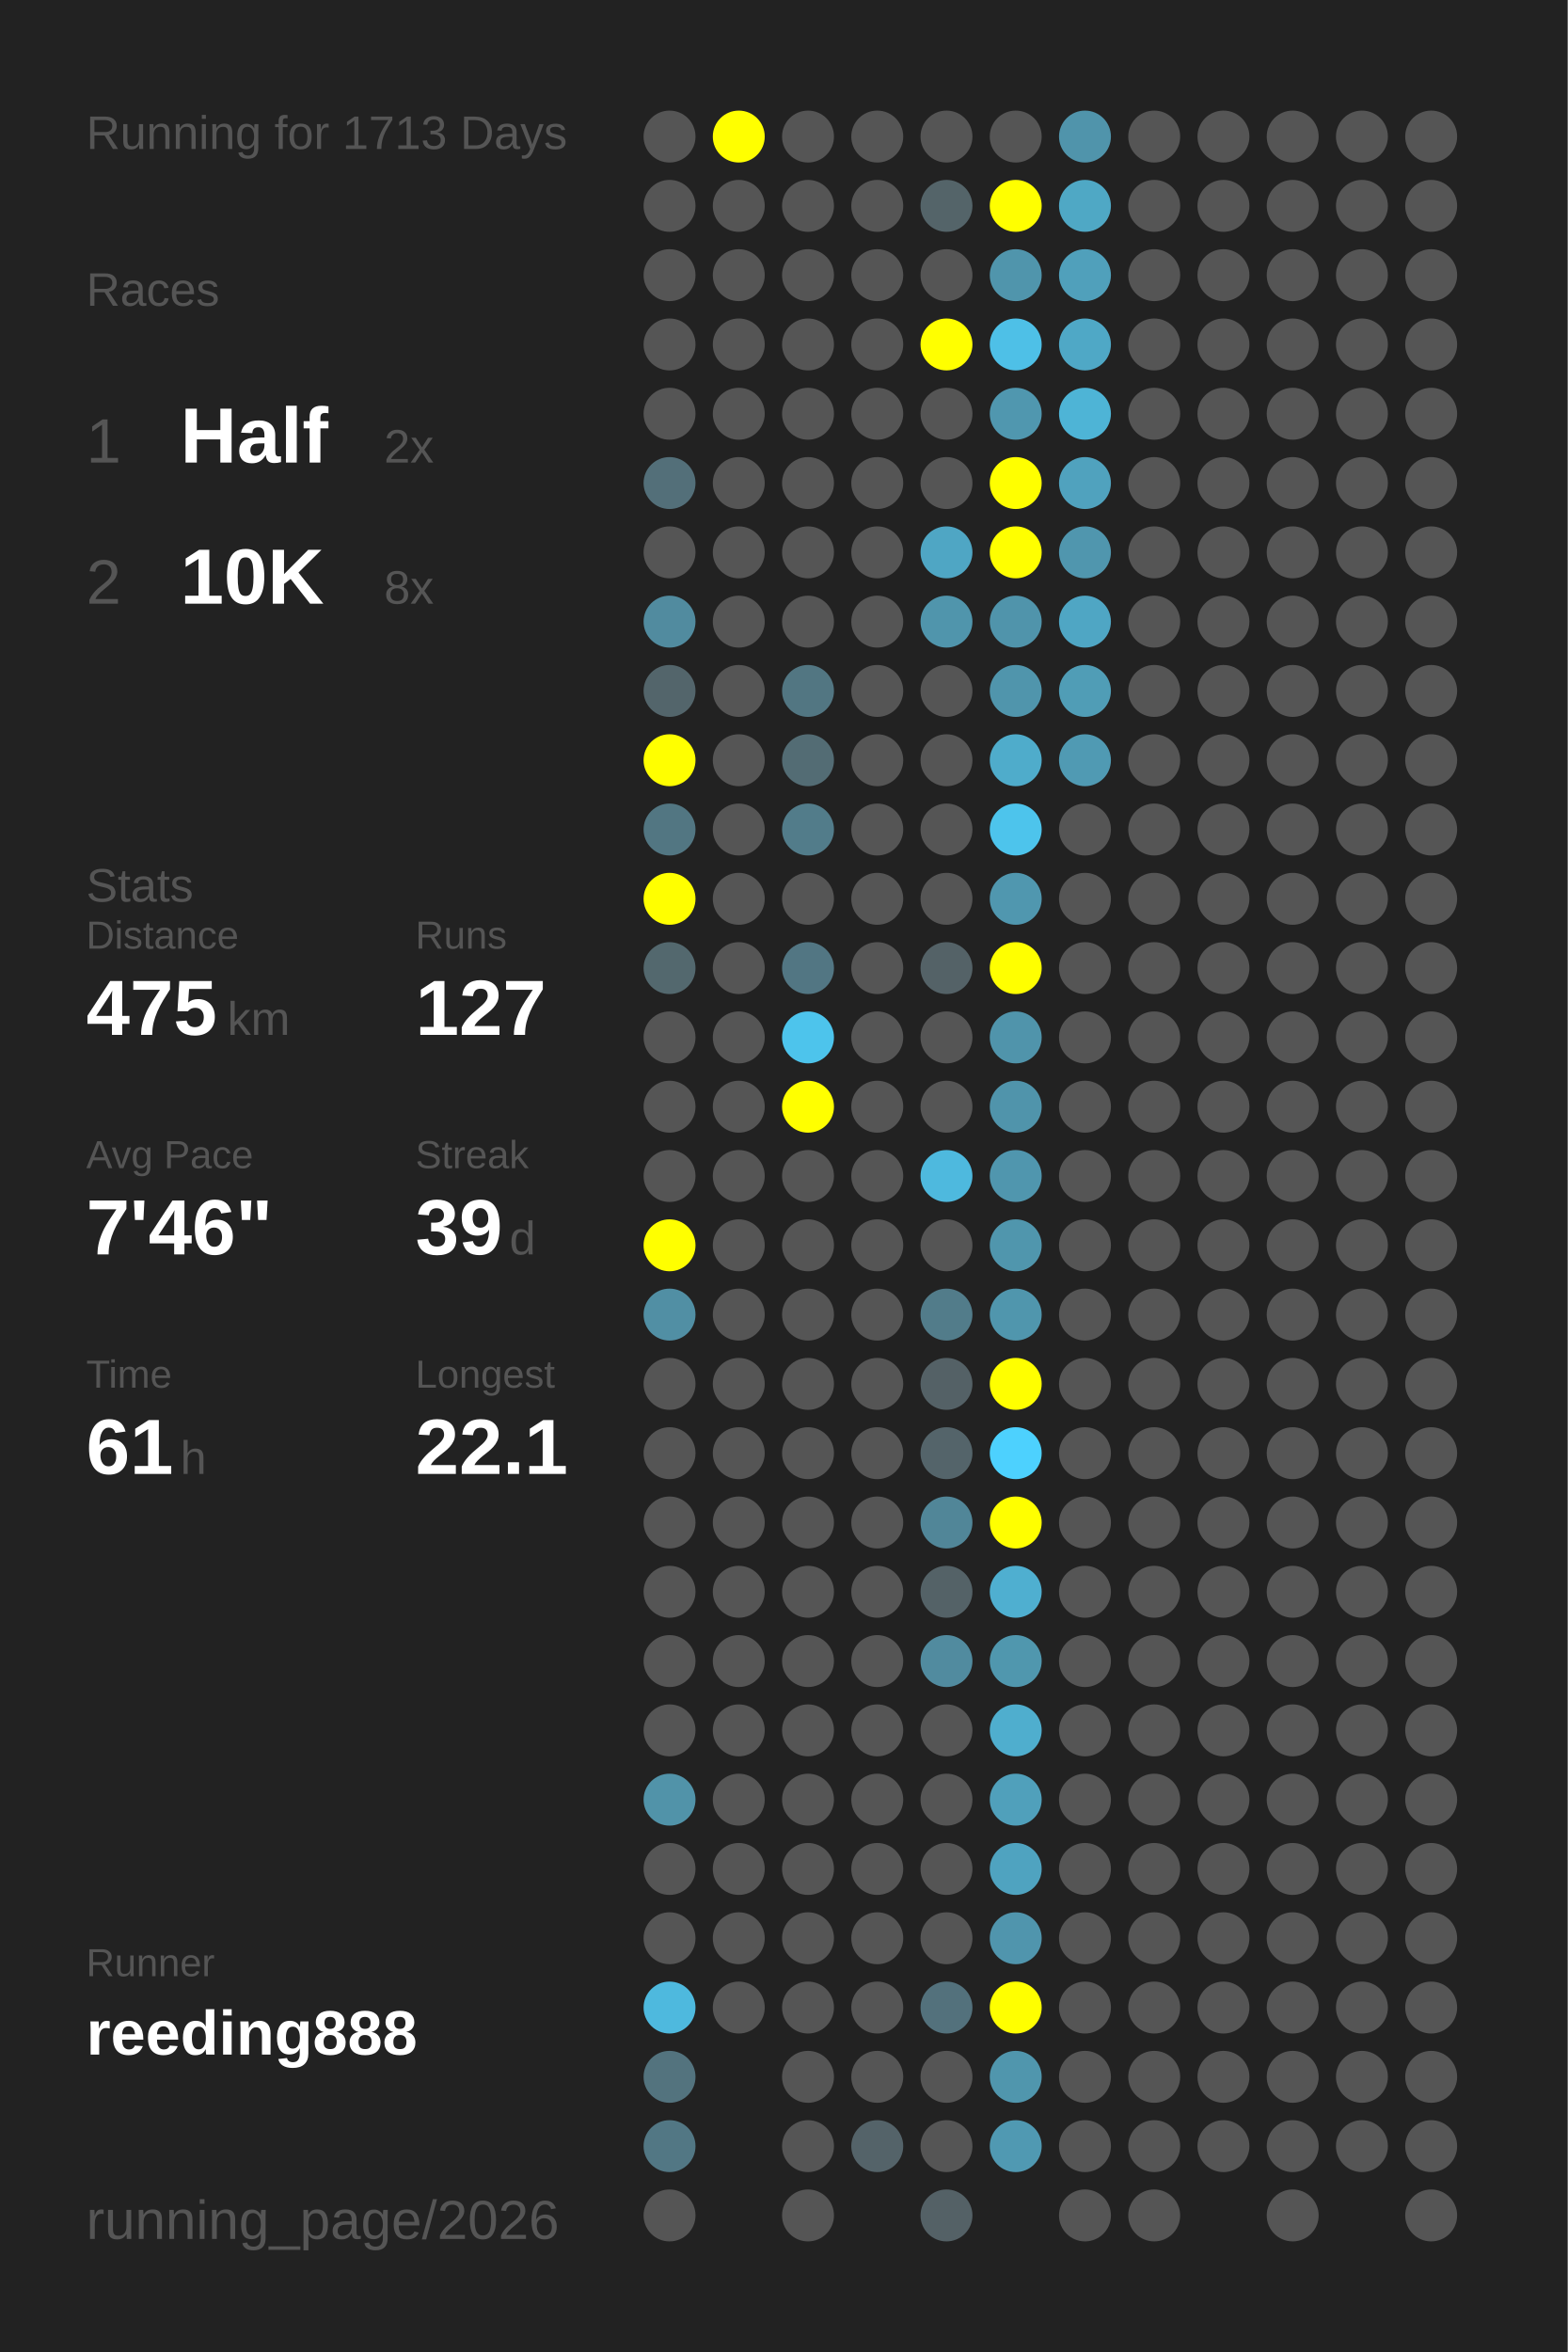
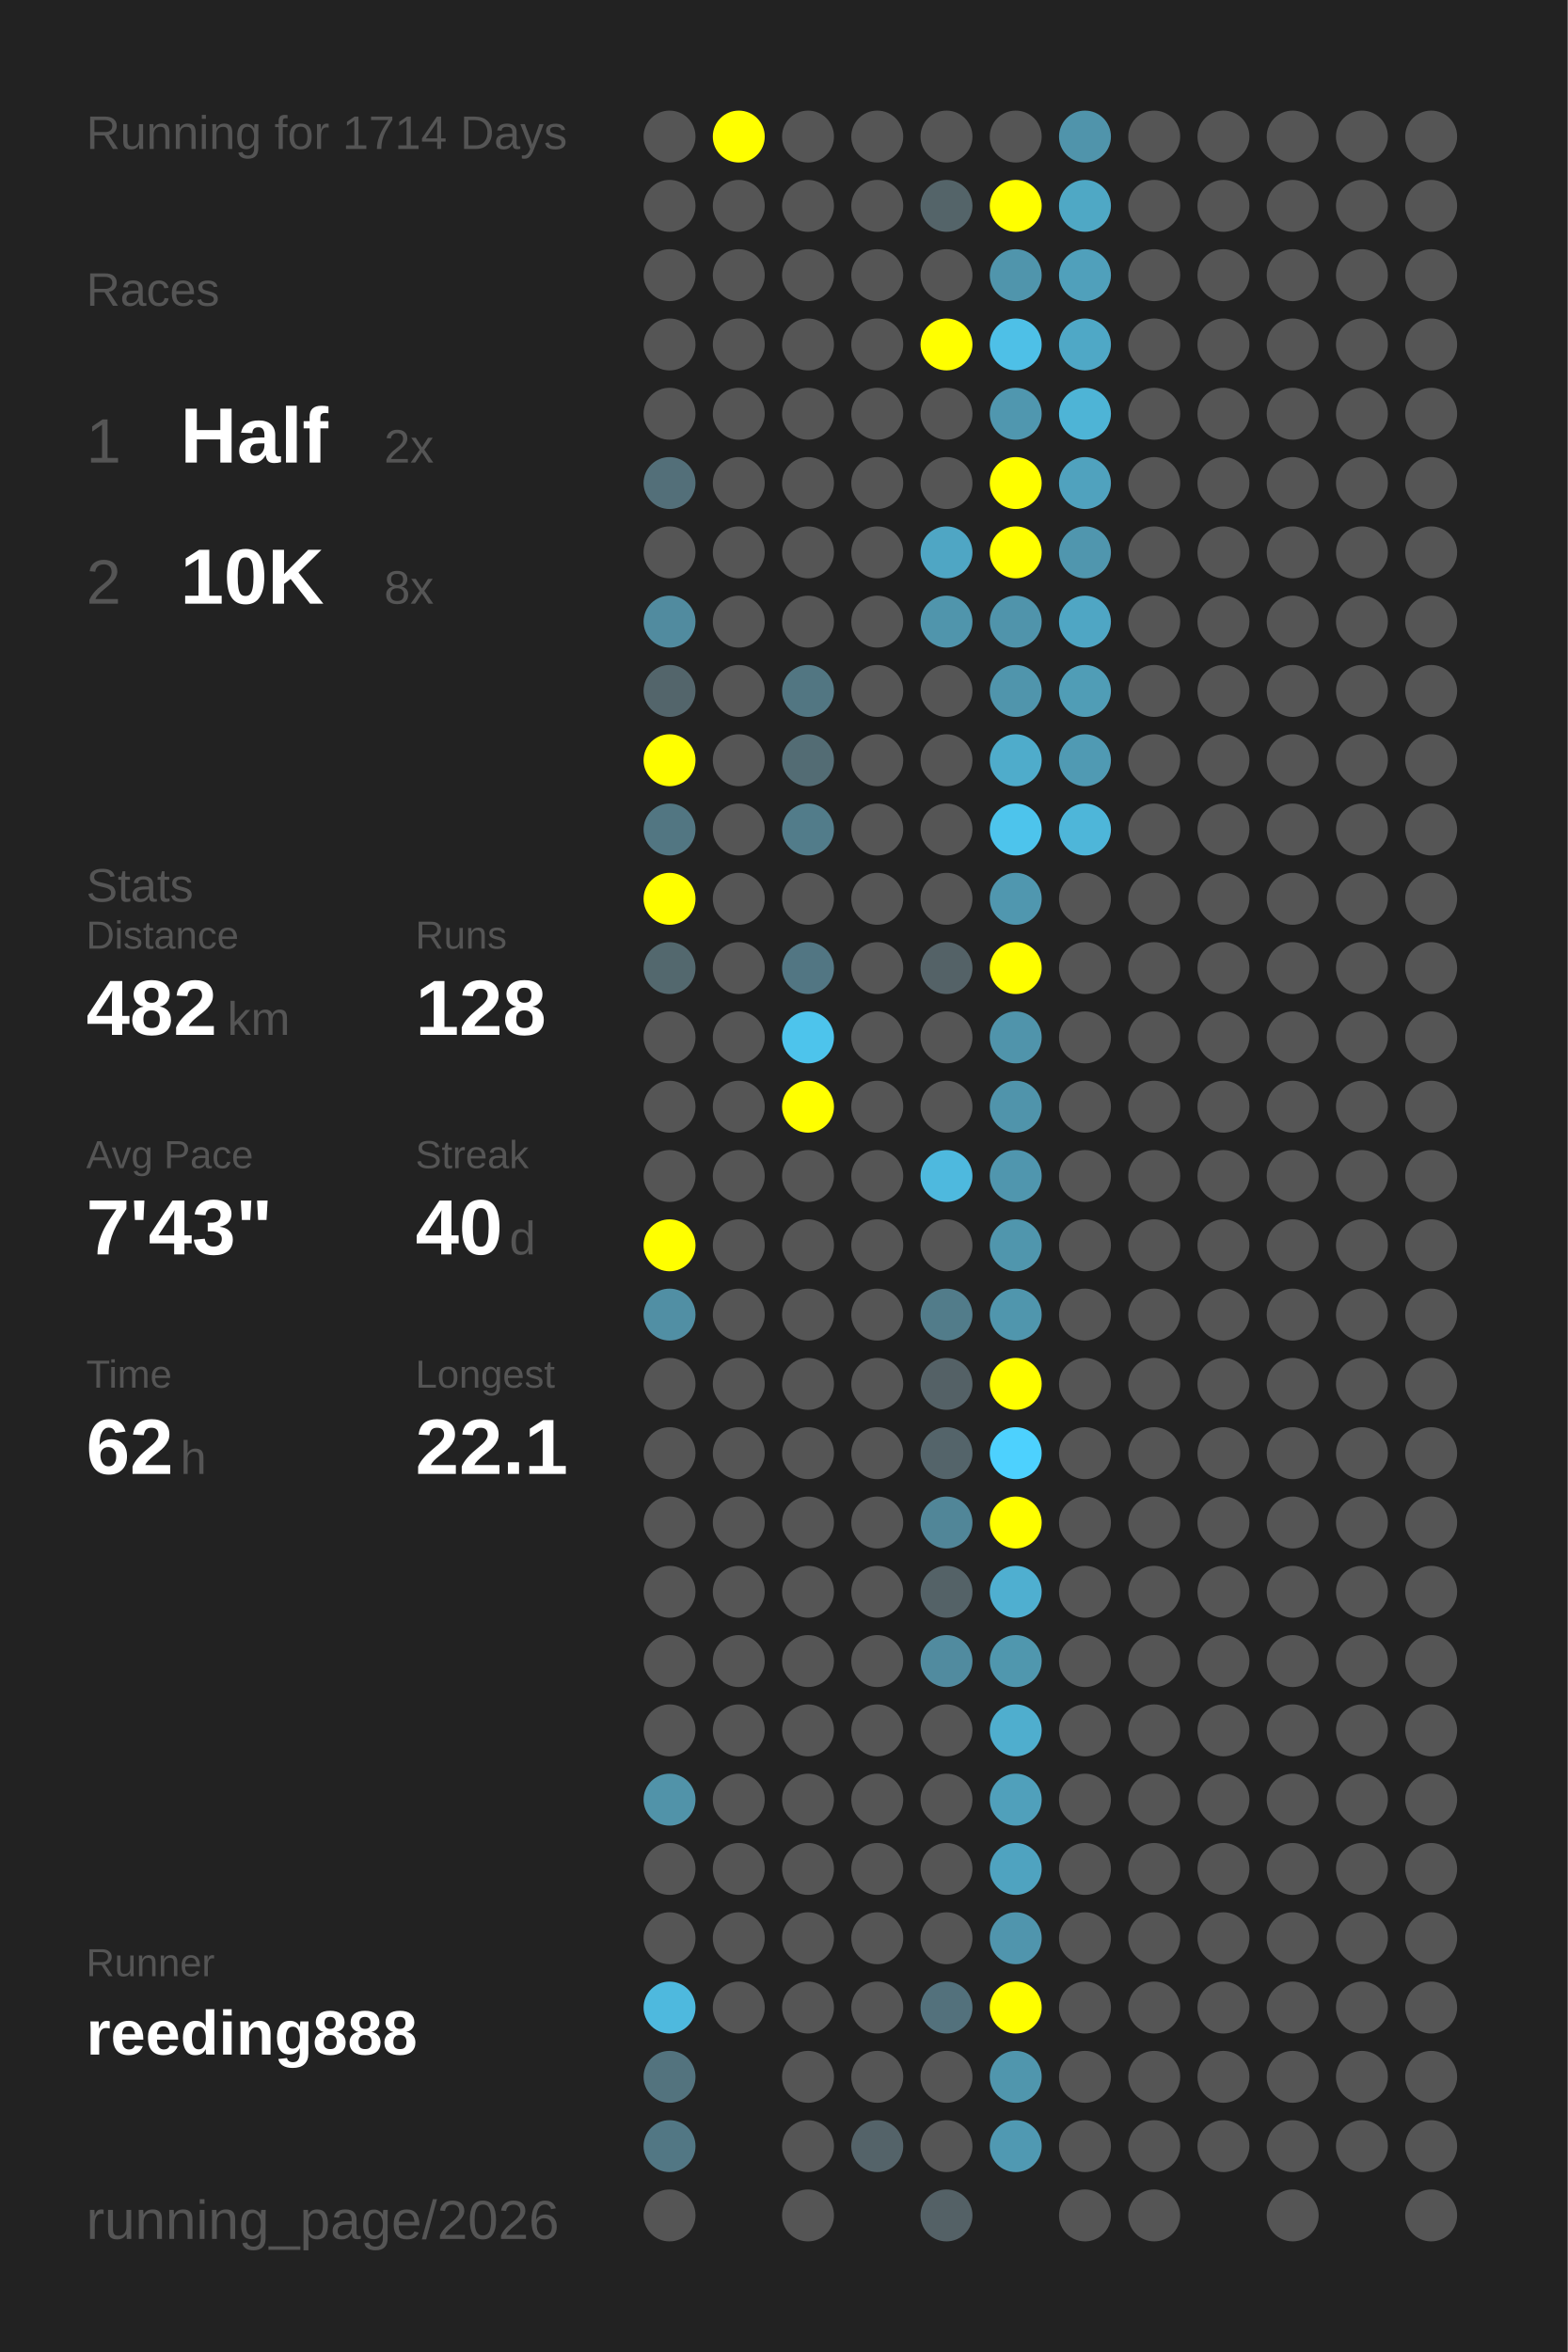
<svg xmlns="http://www.w3.org/2000/svg" baseProfile="full" height="300mm" version="1.1" viewBox="0,0,200,300" width="200mm">
  <defs />
  <rect fill="#222222" height="300" width="200" x="0" y="0" />
-   <text fill="#555555" style="font-size:6px; font-family:Arial;" x="11" y="19">Running for 1713 Days</text>
+   <text fill="#555555" style="font-size:6px; font-family:Arial;" x="11" y="19">Running for 1714 Days</text>
  <text fill="#555555" style="font-size:6px; font-family:Arial;" x="11" y="39">Races</text>
  <text fill="#555555" style="font-size:8px; font-family:Arial;" x="11" y="59">1</text>
  <text fill="#FFFFFF" style="font-size:10px; font-family:Arial; font-weight:bold;" x="23" y="59">Half</text>
  <text fill="#555555" style="font-size:6px; font-family:Arial;" x="49" y="59">2x</text>
  <text fill="#555555" style="font-size:8px; font-family:Arial;" x="11" y="77">2</text>
  <text fill="#FFFFFF" style="font-size:10px; font-family:Arial; font-weight:bold;" x="23" y="77">10K</text>
  <text fill="#555555" style="font-size:6px; font-family:Arial;" x="49" y="77">8x</text>
  <text fill="#555555" style="font-size:6px; font-family:Arial;" x="11" y="115">Stats</text>
  <text fill="#555555" style="font-size:5px; font-family:Arial;" x="11" y="121">Distance</text>
-   <text fill="#FFFFFF" style="font-size:10px; font-family:Arial; font-weight:bold;" x="11" y="132">475</text>
+   <text fill="#FFFFFF" style="font-size:10px; font-family:Arial; font-weight:bold;" x="11" y="132">482</text>
  <text fill="#555555" style="font-size:6px; font-family:Arial;" x="29" y="132">km</text>
  <text fill="#555555" style="font-size:5px; font-family:Arial;" x="53" y="121">Runs</text>
-   <text fill="#FFFFFF" style="font-size:10px; font-family:Arial; font-weight:bold;" x="53" y="132">127</text>
+   <text fill="#FFFFFF" style="font-size:10px; font-family:Arial; font-weight:bold;" x="53" y="132">128</text>
  <text fill="#555555" style="font-size:5px; font-family:Arial;" x="11" y="149">Avg Pace</text>
-   <text fill="#FFFFFF" style="font-size:10px; font-family:Arial; font-weight:bold;" x="11" y="160">7'46"</text>
+   <text fill="#FFFFFF" style="font-size:10px; font-family:Arial; font-weight:bold;" x="11" y="160">7'43"</text>
  <text fill="#555555" style="font-size:5px; font-family:Arial;" x="53" y="149">Streak</text>
-   <text fill="#FFFFFF" style="font-size:10px; font-family:Arial; font-weight:bold;" x="53" y="160">39</text>
+   <text fill="#FFFFFF" style="font-size:10px; font-family:Arial; font-weight:bold;" x="53" y="160">40</text>
  <text fill="#555555" style="font-size:6px; font-family:Arial;" x="65" y="160">d</text>
  <text fill="#555555" style="font-size:5px; font-family:Arial;" x="11" y="177">Time</text>
-   <text fill="#FFFFFF" style="font-size:10px; font-family:Arial; font-weight:bold;" x="11" y="188">61</text>
+   <text fill="#FFFFFF" style="font-size:10px; font-family:Arial; font-weight:bold;" x="11" y="188">62</text>
  <text fill="#555555" style="font-size:6px; font-family:Arial;" x="23" y="188">h</text>
  <text fill="#555555" style="font-size:5px; font-family:Arial;" x="53" y="177">Longest</text>
  <text fill="#FFFFFF" style="font-size:10px; font-family:Arial; font-weight:bold;" x="53" y="188">22.1</text>
  <text fill="#555555" style="font-size:5px; font-family:Arial;" x="11" y="252.065">Runner</text>
  <text fill="#FFFFFF" style="font-size:8px; font-family:Arial; font-weight:bold;" x="11" y="262.065">reeding888</text>
  <text fill="#555555" style="font-size:7px; font-family:Arial;" x="11" y="285.581">running_page/2026</text>
  <circle cx="85.417" cy="17.419" fill="#555555" r="3.312" />
  <circle cx="85.417" cy="26.258" fill="#555555" r="3.312" />
  <circle cx="85.417" cy="35.097" fill="#555555" r="3.312" />
  <circle cx="85.417" cy="43.935" fill="#555555" r="3.312" />
  <circle cx="85.417" cy="52.774" fill="#555555" r="3.312" />
  <circle cx="85.417" cy="61.613" fill="#536f79" r="3.312" />
  <circle cx="85.417" cy="70.452" fill="#555555" r="3.312" />
  <circle cx="85.417" cy="79.29" fill="#518b9f" r="3.312" />
  <circle cx="85.417" cy="88.129" fill="#53656b" r="3.312" />
  <circle cx="85.417" cy="96.968" fill="#FFFF00" r="3.312" />
  <circle cx="85.417" cy="105.806" fill="#527682" r="3.312" />
  <circle cx="85.417" cy="114.645" fill="#FFFF00" r="3.312" />
  <circle cx="85.417" cy="123.484" fill="#53686e" r="3.312" />
  <circle cx="85.417" cy="132.323" fill="#555555" r="3.312" />
  <circle cx="85.417" cy="141.161" fill="#555555" r="3.312" />
  <circle cx="85.417" cy="150" fill="#555555" r="3.312" />
  <circle cx="85.417" cy="158.839" fill="#FFFF00" r="3.312" />
  <circle cx="85.417" cy="167.677" fill="#518fa4" r="3.312" />
  <circle cx="85.417" cy="176.516" fill="#555555" r="3.312" />
  <circle cx="85.417" cy="185.355" fill="#555555" r="3.312" />
  <circle cx="85.417" cy="194.194" fill="#555555" r="3.312" />
  <circle cx="85.417" cy="203.032" fill="#555555" r="3.312" />
  <circle cx="85.417" cy="211.871" fill="#555555" r="3.312" />
  <circle cx="85.417" cy="220.71" fill="#555555" r="3.312" />
  <circle cx="85.417" cy="229.548" fill="#5193a9" r="3.312" />
  <circle cx="85.417" cy="238.387" fill="#555555" r="3.312" />
  <circle cx="85.417" cy="247.226" fill="#555555" r="3.312" />
  <circle cx="85.417" cy="256.065" fill="#4eb9de" r="3.312" />
  <circle cx="85.417" cy="264.903" fill="#53737e" r="3.312" />
  <circle cx="85.417" cy="273.742" fill="#527784" r="3.312" />
  <circle cx="85.417" cy="282.581" fill="#555555" r="3.312" />
  <circle cx="94.25" cy="17.419" fill="#FFFF00" r="3.312" />
  <circle cx="94.25" cy="26.258" fill="#555555" r="3.312" />
  <circle cx="94.25" cy="35.097" fill="#555555" r="3.312" />
  <circle cx="94.25" cy="43.935" fill="#555555" r="3.312" />
  <circle cx="94.25" cy="52.774" fill="#555555" r="3.312" />
  <circle cx="94.25" cy="61.613" fill="#555555" r="3.312" />
  <circle cx="94.25" cy="70.452" fill="#555555" r="3.312" />
  <circle cx="94.25" cy="79.29" fill="#555555" r="3.312" />
  <circle cx="94.25" cy="88.129" fill="#555555" r="3.312" />
  <circle cx="94.25" cy="96.968" fill="#555555" r="3.312" />
  <circle cx="94.25" cy="105.806" fill="#555555" r="3.312" />
  <circle cx="94.25" cy="114.645" fill="#555555" r="3.312" />
  <circle cx="94.25" cy="123.484" fill="#555555" r="3.312" />
  <circle cx="94.25" cy="132.323" fill="#555555" r="3.312" />
  <circle cx="94.25" cy="141.161" fill="#555555" r="3.312" />
  <circle cx="94.25" cy="150" fill="#555555" r="3.312" />
  <circle cx="94.25" cy="158.839" fill="#555555" r="3.312" />
  <circle cx="94.25" cy="167.677" fill="#555555" r="3.312" />
  <circle cx="94.25" cy="176.516" fill="#555555" r="3.312" />
  <circle cx="94.25" cy="185.355" fill="#555555" r="3.312" />
  <circle cx="94.25" cy="194.194" fill="#555555" r="3.312" />
  <circle cx="94.25" cy="203.032" fill="#555555" r="3.312" />
  <circle cx="94.25" cy="211.871" fill="#555555" r="3.312" />
  <circle cx="94.25" cy="220.71" fill="#555555" r="3.312" />
  <circle cx="94.25" cy="229.548" fill="#555555" r="3.312" />
  <circle cx="94.25" cy="238.387" fill="#555555" r="3.312" />
  <circle cx="94.25" cy="247.226" fill="#555555" r="3.312" />
  <circle cx="94.25" cy="256.065" fill="#555555" r="3.312" />
  <circle cx="103.083" cy="17.419" fill="#555555" r="3.312" />
  <circle cx="103.083" cy="26.258" fill="#555555" r="3.312" />
  <circle cx="103.083" cy="35.097" fill="#555555" r="3.312" />
  <circle cx="103.083" cy="43.935" fill="#555555" r="3.312" />
  <circle cx="103.083" cy="52.774" fill="#555555" r="3.312" />
  <circle cx="103.083" cy="61.613" fill="#555555" r="3.312" />
  <circle cx="103.083" cy="70.452" fill="#555555" r="3.312" />
  <circle cx="103.083" cy="79.29" fill="#555555" r="3.312" />
  <circle cx="103.083" cy="88.129" fill="#527682" r="3.312" />
  <circle cx="103.083" cy="96.968" fill="#536c74" r="3.312" />
  <circle cx="103.083" cy="105.806" fill="#527c8a" r="3.312" />
  <circle cx="103.083" cy="114.645" fill="#555555" r="3.312" />
  <circle cx="103.083" cy="123.484" fill="#527683" r="3.312" />
  <circle cx="103.083" cy="132.323" fill="#4dc4ec" r="3.312" />
  <circle cx="103.083" cy="141.161" fill="#FFFF00" r="3.312" />
  <circle cx="103.083" cy="150" fill="#555555" r="3.312" />
  <circle cx="103.083" cy="158.839" fill="#555555" r="3.312" />
  <circle cx="103.083" cy="167.677" fill="#555555" r="3.312" />
  <circle cx="103.083" cy="176.516" fill="#555555" r="3.312" />
  <circle cx="103.083" cy="185.355" fill="#555555" r="3.312" />
  <circle cx="103.083" cy="194.194" fill="#555555" r="3.312" />
  <circle cx="103.083" cy="203.032" fill="#555555" r="3.312" />
  <circle cx="103.083" cy="211.871" fill="#555555" r="3.312" />
  <circle cx="103.083" cy="220.71" fill="#555555" r="3.312" />
  <circle cx="103.083" cy="229.548" fill="#555555" r="3.312" />
  <circle cx="103.083" cy="238.387" fill="#555555" r="3.312" />
  <circle cx="103.083" cy="247.226" fill="#555555" r="3.312" />
  <circle cx="103.083" cy="256.065" fill="#555555" r="3.312" />
  <circle cx="103.083" cy="264.903" fill="#555555" r="3.312" />
  <circle cx="103.083" cy="273.742" fill="#555555" r="3.312" />
  <circle cx="103.083" cy="282.581" fill="#555555" r="3.312" />
  <circle cx="111.917" cy="17.419" fill="#555555" r="3.312" />
  <circle cx="111.917" cy="26.258" fill="#555555" r="3.312" />
  <circle cx="111.917" cy="35.097" fill="#555555" r="3.312" />
  <circle cx="111.917" cy="43.935" fill="#555555" r="3.312" />
  <circle cx="111.917" cy="52.774" fill="#555555" r="3.312" />
  <circle cx="111.917" cy="61.613" fill="#555555" r="3.312" />
  <circle cx="111.917" cy="70.452" fill="#555555" r="3.312" />
  <circle cx="111.917" cy="79.29" fill="#555555" r="3.312" />
  <circle cx="111.917" cy="88.129" fill="#555555" r="3.312" />
  <circle cx="111.917" cy="96.968" fill="#555555" r="3.312" />
  <circle cx="111.917" cy="105.806" fill="#555555" r="3.312" />
  <circle cx="111.917" cy="114.645" fill="#555555" r="3.312" />
  <circle cx="111.917" cy="123.484" fill="#555555" r="3.312" />
  <circle cx="111.917" cy="132.323" fill="#555555" r="3.312" />
  <circle cx="111.917" cy="141.161" fill="#555555" r="3.312" />
  <circle cx="111.917" cy="150" fill="#555555" r="3.312" />
  <circle cx="111.917" cy="158.839" fill="#555555" r="3.312" />
  <circle cx="111.917" cy="167.677" fill="#555555" r="3.312" />
  <circle cx="111.917" cy="176.516" fill="#555555" r="3.312" />
  <circle cx="111.917" cy="185.355" fill="#555555" r="3.312" />
  <circle cx="111.917" cy="194.194" fill="#555555" r="3.312" />
  <circle cx="111.917" cy="203.032" fill="#555555" r="3.312" />
  <circle cx="111.917" cy="211.871" fill="#555555" r="3.312" />
  <circle cx="111.917" cy="220.71" fill="#555555" r="3.312" />
  <circle cx="111.917" cy="229.548" fill="#555555" r="3.312" />
  <circle cx="111.917" cy="238.387" fill="#555555" r="3.312" />
  <circle cx="111.917" cy="247.226" fill="#555555" r="3.312" />
  <circle cx="111.917" cy="256.065" fill="#555555" r="3.312" />
  <circle cx="111.917" cy="264.903" fill="#555555" r="3.312" />
  <circle cx="111.917" cy="273.742" fill="#546369" r="3.312" />
  <circle cx="120.75" cy="17.419" fill="#555555" r="3.312" />
  <circle cx="120.75" cy="26.258" fill="#546469" r="3.312" />
  <circle cx="120.75" cy="35.097" fill="#555555" r="3.312" />
  <circle cx="120.75" cy="43.935" fill="#FFFF00" r="3.312" />
  <circle cx="120.75" cy="52.774" fill="#555555" r="3.312" />
  <circle cx="120.75" cy="61.613" fill="#555555" r="3.312" />
  <circle cx="120.75" cy="70.452" fill="#4fa6c4" r="3.312" />
  <circle cx="120.75" cy="79.29" fill="#5095ac" r="3.312" />
  <circle cx="120.75" cy="88.129" fill="#555555" r="3.312" />
  <circle cx="120.75" cy="96.968" fill="#555555" r="3.312" />
  <circle cx="120.75" cy="105.806" fill="#555555" r="3.312" />
  <circle cx="120.75" cy="114.645" fill="#555555" r="3.312" />
  <circle cx="120.75" cy="123.484" fill="#546267" r="3.312" />
  <circle cx="120.75" cy="132.323" fill="#555555" r="3.312" />
  <circle cx="120.75" cy="141.161" fill="#555555" r="3.312" />
  <circle cx="120.75" cy="150" fill="#4eb9de" r="3.312" />
  <circle cx="120.75" cy="158.839" fill="#555555" r="3.312" />
  <circle cx="120.75" cy="167.677" fill="#527c8a" r="3.312" />
  <circle cx="120.75" cy="176.516" fill="#546166" r="3.312" />
  <circle cx="120.75" cy="185.355" fill="#54646a" r="3.312" />
  <circle cx="120.75" cy="194.194" fill="#518698" r="3.312" />
  <circle cx="120.75" cy="203.032" fill="#546267" r="3.312" />
  <circle cx="120.75" cy="211.871" fill="#518b9f" r="3.312" />
  <circle cx="120.75" cy="220.71" fill="#555555" r="3.312" />
  <circle cx="120.75" cy="229.548" fill="#555555" r="3.312" />
  <circle cx="120.75" cy="238.387" fill="#555555" r="3.312" />
  <circle cx="120.75" cy="247.226" fill="#555555" r="3.312" />
  <circle cx="120.75" cy="256.065" fill="#53717c" r="3.312" />
  <circle cx="120.75" cy="264.903" fill="#555555" r="3.312" />
  <circle cx="120.75" cy="273.742" fill="#555555" r="3.312" />
  <circle cx="120.75" cy="282.581" fill="#546166" r="3.312" />
  <circle cx="129.583" cy="17.419" fill="#555555" r="3.312" />
  <circle cx="129.583" cy="26.258" fill="#FFFF00" r="3.312" />
  <circle cx="129.583" cy="35.097" fill="#5095ac" r="3.312" />
  <circle cx="129.583" cy="43.935" fill="#4ec0e7" r="3.312" />
  <circle cx="129.583" cy="52.774" fill="#5097af" r="3.312" />
  <circle cx="129.583" cy="61.613" fill="#FFFF00" r="3.312" />
  <circle cx="129.583" cy="70.452" fill="#FFFF00" r="3.312" />
  <circle cx="129.583" cy="79.29" fill="#5094ab" r="3.312" />
  <circle cx="129.583" cy="88.129" fill="#5095ac" r="3.312" />
  <circle cx="129.583" cy="96.968" fill="#4faccb" r="3.312" />
  <circle cx="129.583" cy="105.806" fill="#4dc4ec" r="3.312" />
  <circle cx="129.583" cy="114.645" fill="#5097af" r="3.312" />
  <circle cx="129.583" cy="123.484" fill="#FFFF00" r="3.312" />
  <circle cx="129.583" cy="132.323" fill="#5094ab" r="3.312" />
  <circle cx="129.583" cy="141.161" fill="#5094ab" r="3.312" />
  <circle cx="129.583" cy="150" fill="#5096ae" r="3.312" />
  <circle cx="129.583" cy="158.839" fill="#5096ad" r="3.312" />
  <circle cx="129.583" cy="167.677" fill="#5096ad" r="3.312" />
  <circle cx="129.583" cy="176.516" fill="#FFFF00" r="3.312" />
  <circle cx="129.583" cy="185.355" fill="#4dd1fe" r="3.312" />
  <circle cx="129.583" cy="194.194" fill="#FFFF00" r="3.312" />
  <circle cx="129.583" cy="203.032" fill="#4fafd0" r="3.312" />
  <circle cx="129.583" cy="211.871" fill="#5097ae" r="3.312" />
  <circle cx="129.583" cy="220.71" fill="#4faece" r="3.312" />
  <circle cx="129.583" cy="229.548" fill="#50a0bb" r="3.312" />
  <circle cx="129.583" cy="238.387" fill="#4fa3c0" r="3.312" />
  <circle cx="129.583" cy="247.226" fill="#5095ad" r="3.312" />
  <circle cx="129.583" cy="256.065" fill="#FFFF00" r="3.312" />
  <circle cx="129.583" cy="264.903" fill="#5096ad" r="3.312" />
  <circle cx="129.583" cy="273.742" fill="#5099b2" r="3.312" />
  <circle cx="138.417" cy="17.419" fill="#5094ab" r="3.312" />
  <circle cx="138.417" cy="26.258" fill="#4fa8c5" r="3.312" />
  <circle cx="138.417" cy="35.097" fill="#50a0bb" r="3.312" />
  <circle cx="138.417" cy="43.935" fill="#4fa8c6" r="3.312" />
  <circle cx="138.417" cy="52.774" fill="#4eb4d6" r="3.312" />
  <circle cx="138.417" cy="61.613" fill="#50a2be" r="3.312" />
  <circle cx="138.417" cy="70.452" fill="#5096ae" r="3.312" />
  <circle cx="138.417" cy="79.29" fill="#4fa6c4" r="3.312" />
  <circle cx="138.417" cy="88.129" fill="#509db6" r="3.312" />
  <circle cx="138.417" cy="96.968" fill="#509ab3" r="3.312" />
-   <circle cx="138.417" cy="105.806" fill="#555555" r="3.312" />
+   <circle cx="138.417" cy="105.806" fill="#4eb6d9" r="3.312" />
  <circle cx="138.417" cy="114.645" fill="#555555" r="3.312" />
  <circle cx="138.417" cy="123.484" fill="#555555" r="3.312" />
  <circle cx="138.417" cy="132.323" fill="#555555" r="3.312" />
  <circle cx="138.417" cy="141.161" fill="#555555" r="3.312" />
  <circle cx="138.417" cy="150" fill="#555555" r="3.312" />
  <circle cx="138.417" cy="158.839" fill="#555555" r="3.312" />
  <circle cx="138.417" cy="167.677" fill="#555555" r="3.312" />
  <circle cx="138.417" cy="176.516" fill="#555555" r="3.312" />
  <circle cx="138.417" cy="185.355" fill="#555555" r="3.312" />
  <circle cx="138.417" cy="194.194" fill="#555555" r="3.312" />
  <circle cx="138.417" cy="203.032" fill="#555555" r="3.312" />
  <circle cx="138.417" cy="211.871" fill="#555555" r="3.312" />
  <circle cx="138.417" cy="220.71" fill="#555555" r="3.312" />
  <circle cx="138.417" cy="229.548" fill="#555555" r="3.312" />
  <circle cx="138.417" cy="238.387" fill="#555555" r="3.312" />
  <circle cx="138.417" cy="247.226" fill="#555555" r="3.312" />
  <circle cx="138.417" cy="256.065" fill="#555555" r="3.312" />
  <circle cx="138.417" cy="264.903" fill="#555555" r="3.312" />
  <circle cx="138.417" cy="273.742" fill="#555555" r="3.312" />
  <circle cx="138.417" cy="282.581" fill="#555555" r="3.312" />
  <circle cx="147.25" cy="17.419" fill="#555555" r="3.312" />
  <circle cx="147.25" cy="26.258" fill="#555555" r="3.312" />
  <circle cx="147.25" cy="35.097" fill="#555555" r="3.312" />
  <circle cx="147.25" cy="43.935" fill="#555555" r="3.312" />
  <circle cx="147.25" cy="52.774" fill="#555555" r="3.312" />
  <circle cx="147.25" cy="61.613" fill="#555555" r="3.312" />
  <circle cx="147.25" cy="70.452" fill="#555555" r="3.312" />
  <circle cx="147.25" cy="79.29" fill="#555555" r="3.312" />
  <circle cx="147.25" cy="88.129" fill="#555555" r="3.312" />
  <circle cx="147.25" cy="96.968" fill="#555555" r="3.312" />
  <circle cx="147.25" cy="105.806" fill="#555555" r="3.312" />
  <circle cx="147.25" cy="114.645" fill="#555555" r="3.312" />
  <circle cx="147.25" cy="123.484" fill="#555555" r="3.312" />
  <circle cx="147.25" cy="132.323" fill="#555555" r="3.312" />
  <circle cx="147.25" cy="141.161" fill="#555555" r="3.312" />
  <circle cx="147.25" cy="150" fill="#555555" r="3.312" />
  <circle cx="147.25" cy="158.839" fill="#555555" r="3.312" />
  <circle cx="147.25" cy="167.677" fill="#555555" r="3.312" />
  <circle cx="147.25" cy="176.516" fill="#555555" r="3.312" />
  <circle cx="147.25" cy="185.355" fill="#555555" r="3.312" />
  <circle cx="147.25" cy="194.194" fill="#555555" r="3.312" />
  <circle cx="147.25" cy="203.032" fill="#555555" r="3.312" />
  <circle cx="147.25" cy="211.871" fill="#555555" r="3.312" />
  <circle cx="147.25" cy="220.71" fill="#555555" r="3.312" />
  <circle cx="147.25" cy="229.548" fill="#555555" r="3.312" />
  <circle cx="147.25" cy="238.387" fill="#555555" r="3.312" />
  <circle cx="147.25" cy="247.226" fill="#555555" r="3.312" />
  <circle cx="147.25" cy="256.065" fill="#555555" r="3.312" />
  <circle cx="147.25" cy="264.903" fill="#555555" r="3.312" />
  <circle cx="147.25" cy="273.742" fill="#555555" r="3.312" />
  <circle cx="147.25" cy="282.581" fill="#555555" r="3.312" />
  <circle cx="156.083" cy="17.419" fill="#555555" r="3.312" />
  <circle cx="156.083" cy="26.258" fill="#555555" r="3.312" />
  <circle cx="156.083" cy="35.097" fill="#555555" r="3.312" />
  <circle cx="156.083" cy="43.935" fill="#555555" r="3.312" />
  <circle cx="156.083" cy="52.774" fill="#555555" r="3.312" />
  <circle cx="156.083" cy="61.613" fill="#555555" r="3.312" />
  <circle cx="156.083" cy="70.452" fill="#555555" r="3.312" />
  <circle cx="156.083" cy="79.29" fill="#555555" r="3.312" />
  <circle cx="156.083" cy="88.129" fill="#555555" r="3.312" />
  <circle cx="156.083" cy="96.968" fill="#555555" r="3.312" />
  <circle cx="156.083" cy="105.806" fill="#555555" r="3.312" />
  <circle cx="156.083" cy="114.645" fill="#555555" r="3.312" />
  <circle cx="156.083" cy="123.484" fill="#555555" r="3.312" />
  <circle cx="156.083" cy="132.323" fill="#555555" r="3.312" />
  <circle cx="156.083" cy="141.161" fill="#555555" r="3.312" />
  <circle cx="156.083" cy="150" fill="#555555" r="3.312" />
  <circle cx="156.083" cy="158.839" fill="#555555" r="3.312" />
  <circle cx="156.083" cy="167.677" fill="#555555" r="3.312" />
  <circle cx="156.083" cy="176.516" fill="#555555" r="3.312" />
  <circle cx="156.083" cy="185.355" fill="#555555" r="3.312" />
  <circle cx="156.083" cy="194.194" fill="#555555" r="3.312" />
  <circle cx="156.083" cy="203.032" fill="#555555" r="3.312" />
  <circle cx="156.083" cy="211.871" fill="#555555" r="3.312" />
  <circle cx="156.083" cy="220.71" fill="#555555" r="3.312" />
  <circle cx="156.083" cy="229.548" fill="#555555" r="3.312" />
  <circle cx="156.083" cy="238.387" fill="#555555" r="3.312" />
  <circle cx="156.083" cy="247.226" fill="#555555" r="3.312" />
  <circle cx="156.083" cy="256.065" fill="#555555" r="3.312" />
  <circle cx="156.083" cy="264.903" fill="#555555" r="3.312" />
  <circle cx="156.083" cy="273.742" fill="#555555" r="3.312" />
  <circle cx="164.917" cy="17.419" fill="#555555" r="3.312" />
  <circle cx="164.917" cy="26.258" fill="#555555" r="3.312" />
  <circle cx="164.917" cy="35.097" fill="#555555" r="3.312" />
  <circle cx="164.917" cy="43.935" fill="#555555" r="3.312" />
  <circle cx="164.917" cy="52.774" fill="#555555" r="3.312" />
  <circle cx="164.917" cy="61.613" fill="#555555" r="3.312" />
  <circle cx="164.917" cy="70.452" fill="#555555" r="3.312" />
  <circle cx="164.917" cy="79.29" fill="#555555" r="3.312" />
  <circle cx="164.917" cy="88.129" fill="#555555" r="3.312" />
  <circle cx="164.917" cy="96.968" fill="#555555" r="3.312" />
  <circle cx="164.917" cy="105.806" fill="#555555" r="3.312" />
  <circle cx="164.917" cy="114.645" fill="#555555" r="3.312" />
  <circle cx="164.917" cy="123.484" fill="#555555" r="3.312" />
  <circle cx="164.917" cy="132.323" fill="#555555" r="3.312" />
  <circle cx="164.917" cy="141.161" fill="#555555" r="3.312" />
  <circle cx="164.917" cy="150" fill="#555555" r="3.312" />
  <circle cx="164.917" cy="158.839" fill="#555555" r="3.312" />
  <circle cx="164.917" cy="167.677" fill="#555555" r="3.312" />
  <circle cx="164.917" cy="176.516" fill="#555555" r="3.312" />
  <circle cx="164.917" cy="185.355" fill="#555555" r="3.312" />
  <circle cx="164.917" cy="194.194" fill="#555555" r="3.312" />
  <circle cx="164.917" cy="203.032" fill="#555555" r="3.312" />
  <circle cx="164.917" cy="211.871" fill="#555555" r="3.312" />
  <circle cx="164.917" cy="220.71" fill="#555555" r="3.312" />
  <circle cx="164.917" cy="229.548" fill="#555555" r="3.312" />
  <circle cx="164.917" cy="238.387" fill="#555555" r="3.312" />
  <circle cx="164.917" cy="247.226" fill="#555555" r="3.312" />
  <circle cx="164.917" cy="256.065" fill="#555555" r="3.312" />
  <circle cx="164.917" cy="264.903" fill="#555555" r="3.312" />
  <circle cx="164.917" cy="273.742" fill="#555555" r="3.312" />
  <circle cx="164.917" cy="282.581" fill="#555555" r="3.312" />
  <circle cx="173.75" cy="17.419" fill="#555555" r="3.312" />
  <circle cx="173.75" cy="26.258" fill="#555555" r="3.312" />
  <circle cx="173.75" cy="35.097" fill="#555555" r="3.312" />
  <circle cx="173.75" cy="43.935" fill="#555555" r="3.312" />
  <circle cx="173.75" cy="52.774" fill="#555555" r="3.312" />
  <circle cx="173.75" cy="61.613" fill="#555555" r="3.312" />
  <circle cx="173.75" cy="70.452" fill="#555555" r="3.312" />
  <circle cx="173.75" cy="79.29" fill="#555555" r="3.312" />
  <circle cx="173.75" cy="88.129" fill="#555555" r="3.312" />
  <circle cx="173.75" cy="96.968" fill="#555555" r="3.312" />
  <circle cx="173.75" cy="105.806" fill="#555555" r="3.312" />
  <circle cx="173.75" cy="114.645" fill="#555555" r="3.312" />
  <circle cx="173.75" cy="123.484" fill="#555555" r="3.312" />
  <circle cx="173.75" cy="132.323" fill="#555555" r="3.312" />
  <circle cx="173.75" cy="141.161" fill="#555555" r="3.312" />
  <circle cx="173.75" cy="150" fill="#555555" r="3.312" />
  <circle cx="173.75" cy="158.839" fill="#555555" r="3.312" />
  <circle cx="173.75" cy="167.677" fill="#555555" r="3.312" />
  <circle cx="173.75" cy="176.516" fill="#555555" r="3.312" />
  <circle cx="173.75" cy="185.355" fill="#555555" r="3.312" />
  <circle cx="173.75" cy="194.194" fill="#555555" r="3.312" />
  <circle cx="173.75" cy="203.032" fill="#555555" r="3.312" />
  <circle cx="173.75" cy="211.871" fill="#555555" r="3.312" />
  <circle cx="173.75" cy="220.71" fill="#555555" r="3.312" />
  <circle cx="173.75" cy="229.548" fill="#555555" r="3.312" />
  <circle cx="173.75" cy="238.387" fill="#555555" r="3.312" />
  <circle cx="173.75" cy="247.226" fill="#555555" r="3.312" />
  <circle cx="173.75" cy="256.065" fill="#555555" r="3.312" />
  <circle cx="173.75" cy="264.903" fill="#555555" r="3.312" />
  <circle cx="173.75" cy="273.742" fill="#555555" r="3.312" />
  <circle cx="182.583" cy="17.419" fill="#555555" r="3.312" />
  <circle cx="182.583" cy="26.258" fill="#555555" r="3.312" />
  <circle cx="182.583" cy="35.097" fill="#555555" r="3.312" />
  <circle cx="182.583" cy="43.935" fill="#555555" r="3.312" />
  <circle cx="182.583" cy="52.774" fill="#555555" r="3.312" />
  <circle cx="182.583" cy="61.613" fill="#555555" r="3.312" />
  <circle cx="182.583" cy="70.452" fill="#555555" r="3.312" />
  <circle cx="182.583" cy="79.29" fill="#555555" r="3.312" />
  <circle cx="182.583" cy="88.129" fill="#555555" r="3.312" />
  <circle cx="182.583" cy="96.968" fill="#555555" r="3.312" />
  <circle cx="182.583" cy="105.806" fill="#555555" r="3.312" />
  <circle cx="182.583" cy="114.645" fill="#555555" r="3.312" />
  <circle cx="182.583" cy="123.484" fill="#555555" r="3.312" />
  <circle cx="182.583" cy="132.323" fill="#555555" r="3.312" />
  <circle cx="182.583" cy="141.161" fill="#555555" r="3.312" />
  <circle cx="182.583" cy="150" fill="#555555" r="3.312" />
  <circle cx="182.583" cy="158.839" fill="#555555" r="3.312" />
  <circle cx="182.583" cy="167.677" fill="#555555" r="3.312" />
  <circle cx="182.583" cy="176.516" fill="#555555" r="3.312" />
  <circle cx="182.583" cy="185.355" fill="#555555" r="3.312" />
  <circle cx="182.583" cy="194.194" fill="#555555" r="3.312" />
  <circle cx="182.583" cy="203.032" fill="#555555" r="3.312" />
  <circle cx="182.583" cy="211.871" fill="#555555" r="3.312" />
  <circle cx="182.583" cy="220.71" fill="#555555" r="3.312" />
  <circle cx="182.583" cy="229.548" fill="#555555" r="3.312" />
  <circle cx="182.583" cy="238.387" fill="#555555" r="3.312" />
  <circle cx="182.583" cy="247.226" fill="#555555" r="3.312" />
  <circle cx="182.583" cy="256.065" fill="#555555" r="3.312" />
  <circle cx="182.583" cy="264.903" fill="#555555" r="3.312" />
  <circle cx="182.583" cy="273.742" fill="#555555" r="3.312" />
  <circle cx="182.583" cy="282.581" fill="#555555" r="3.312" />
</svg>
